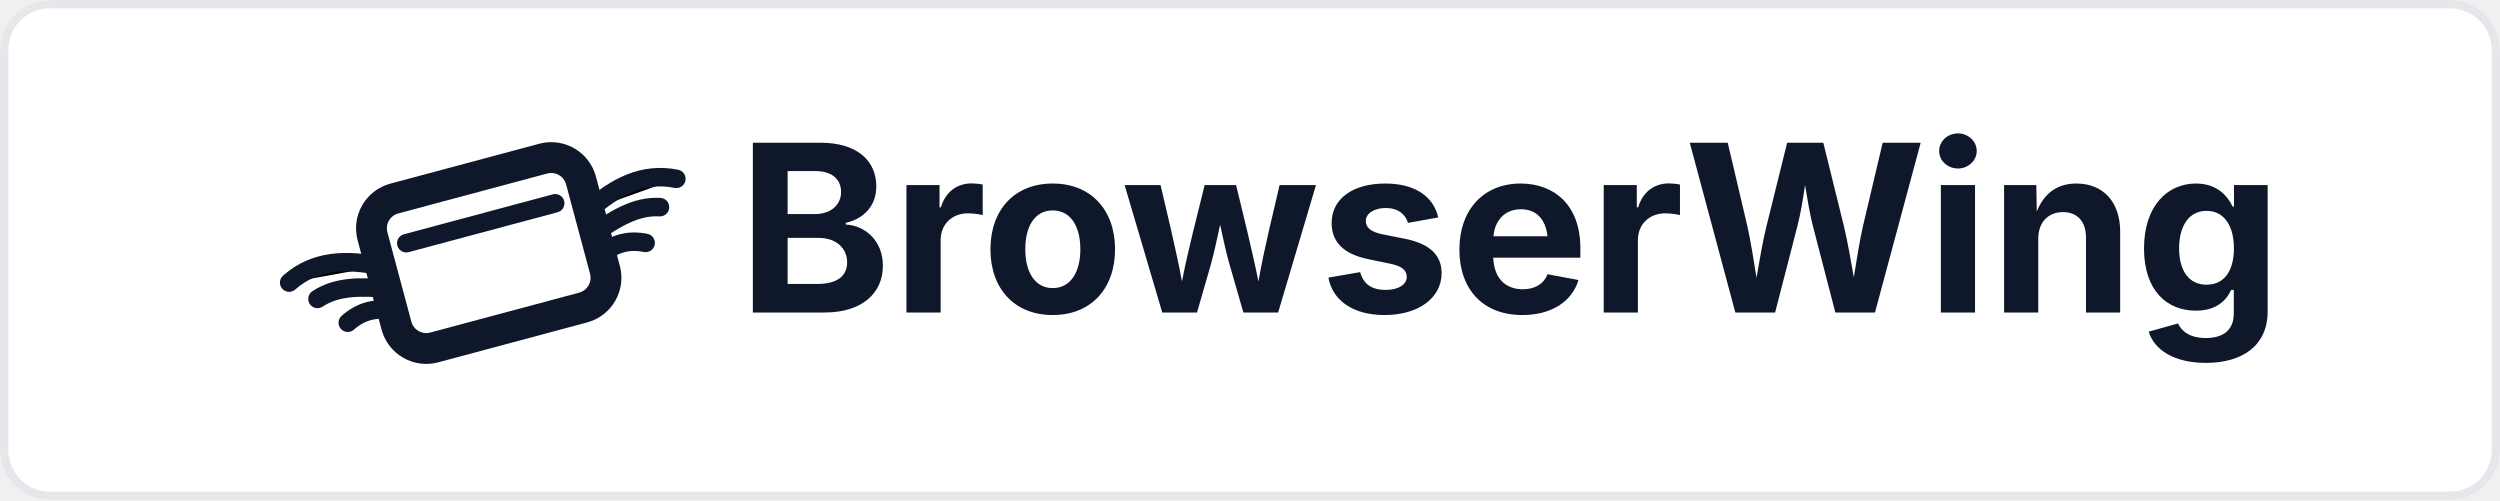
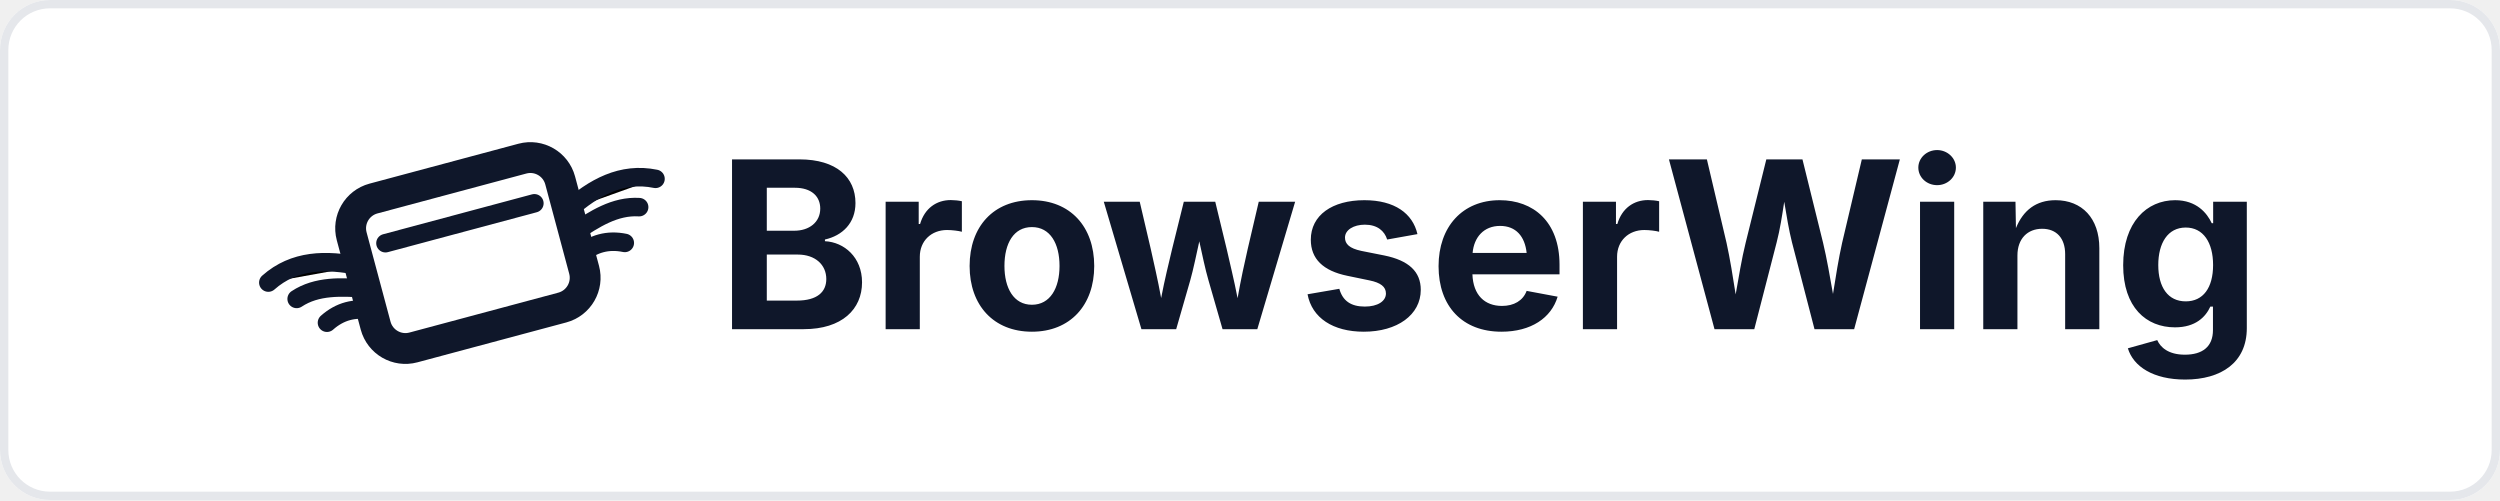
<svg xmlns="http://www.w3.org/2000/svg" width="600" height="120" viewBox="0 0 600 120">
  <rect x="0" y="0" width="600" height="120" rx="12" fill="#ffffff" />
  <rect x="1" y="1" width="598" height="118" rx="11" fill="none" stroke="#e5e7eb" stroke-width="2" />
-   <g transform="translate(57, 20)">
+   <g transform="translate(52, 20)">
    <g transform="rotate(-15 14 14) scale(3.7)">
      <rect x="7" y="9" width="14" height="10" rx="2" stroke="#0f172a" stroke-width="2" fill="none" />
      <line x1="9" y1="12" x2="19" y2="12" stroke="#0f172a" stroke-width="1.2" stroke-linecap="round" />
      <path d="M7 13C5 12 3 11.5 1 12.5" stroke="#0f172a" stroke-width="1.2" stroke-linecap="round" />
      <path d="M7 14.5C5.5 14 4 13.5 2.5 14" stroke="#0f172a" stroke-width="1.2" stroke-linecap="round" />
      <path d="M7 16C6 15.5 5 15.5 4 16" stroke="#0f172a" stroke-width="1.2" stroke-linecap="round" />
      <path d="M21 13C23 12 25 11.5 27 12.5" stroke="#0f172a" stroke-width="1.2" stroke-linecap="round" />
      <path d="M21 14.5C22.5 14 24 13.5 25.5 14" stroke="#0f172a" stroke-width="1.2" stroke-linecap="round" />
      <path d="M21 16C22 15.5 23 15.5 24 16" stroke="#0f172a" stroke-width="1.2" stroke-linecap="round" />
    </g>
  </g>
-   <text x="177" y="75" font-family="system-ui, -apple-system, BlinkMacSystemFont, 'Segoe UI', sans-serif" font-size="56" font-weight="700" fill="#0f172a">BrowserWing</text>
+   <text x="172" y="79" font-family="system-ui, -apple-system, BlinkMacSystemFont, 'Segoe UI', sans-serif" font-size="56" font-weight="700" fill="#0f172a">BrowserWing</text>
</svg>
